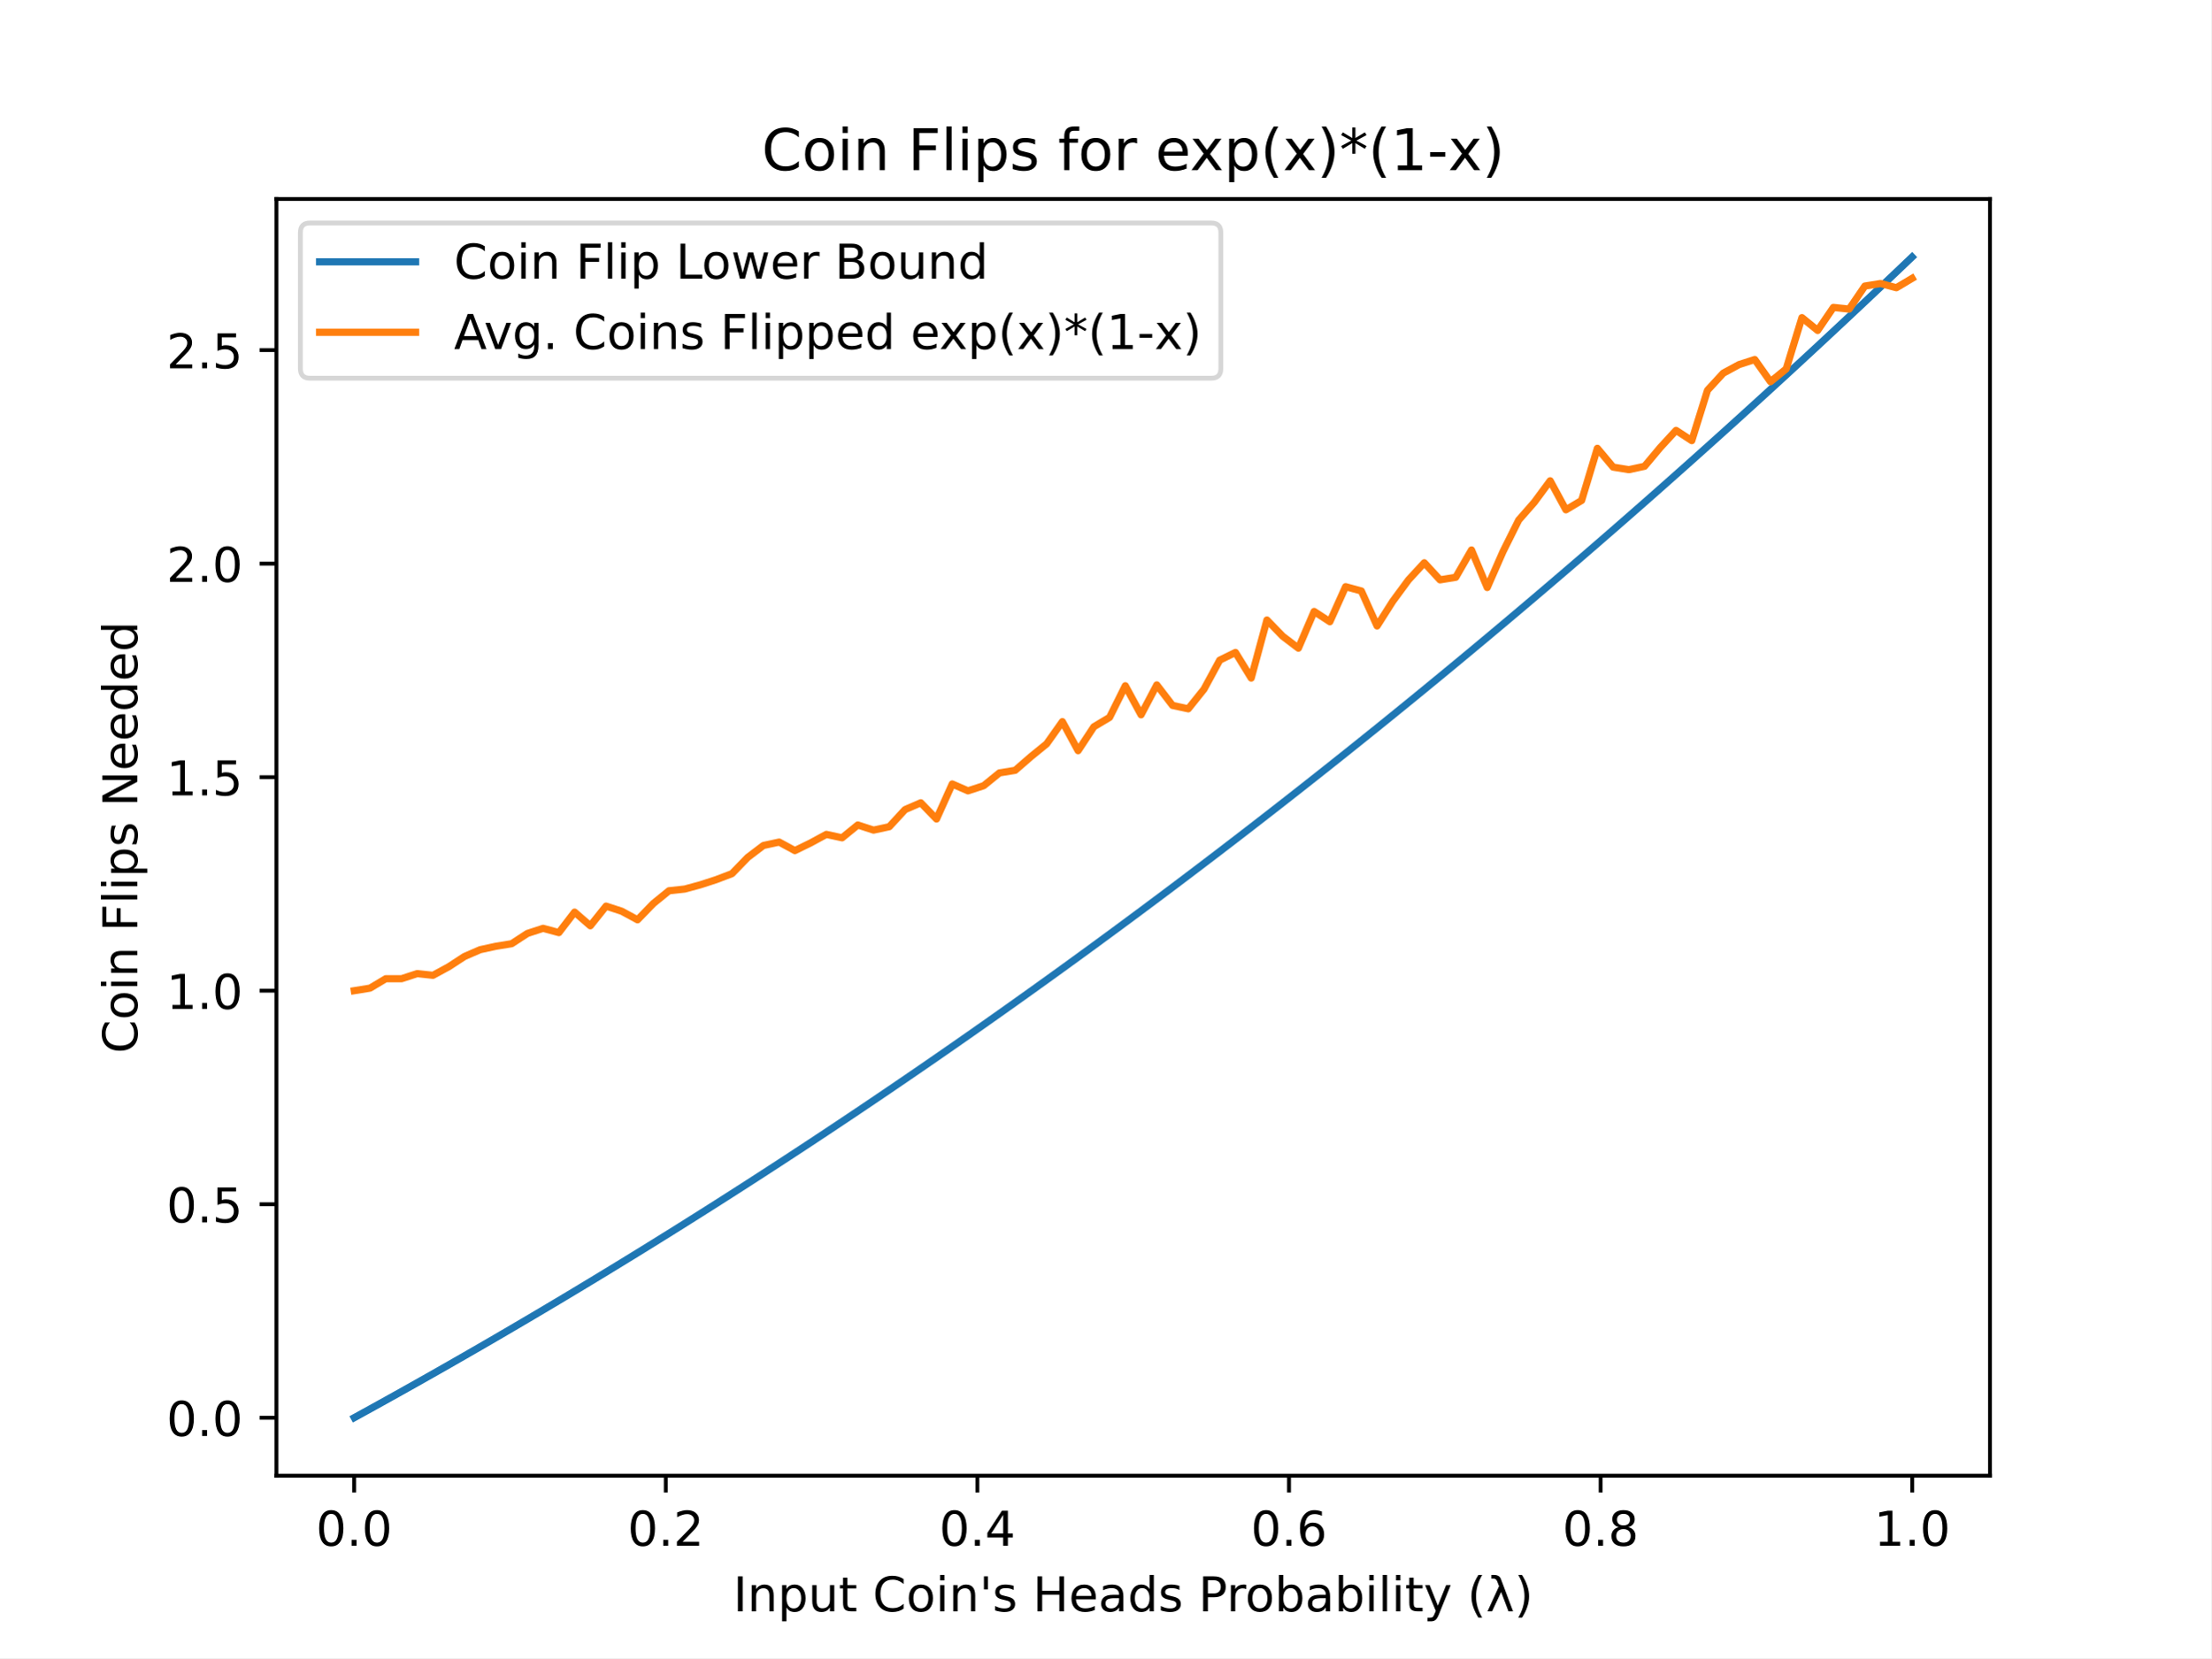
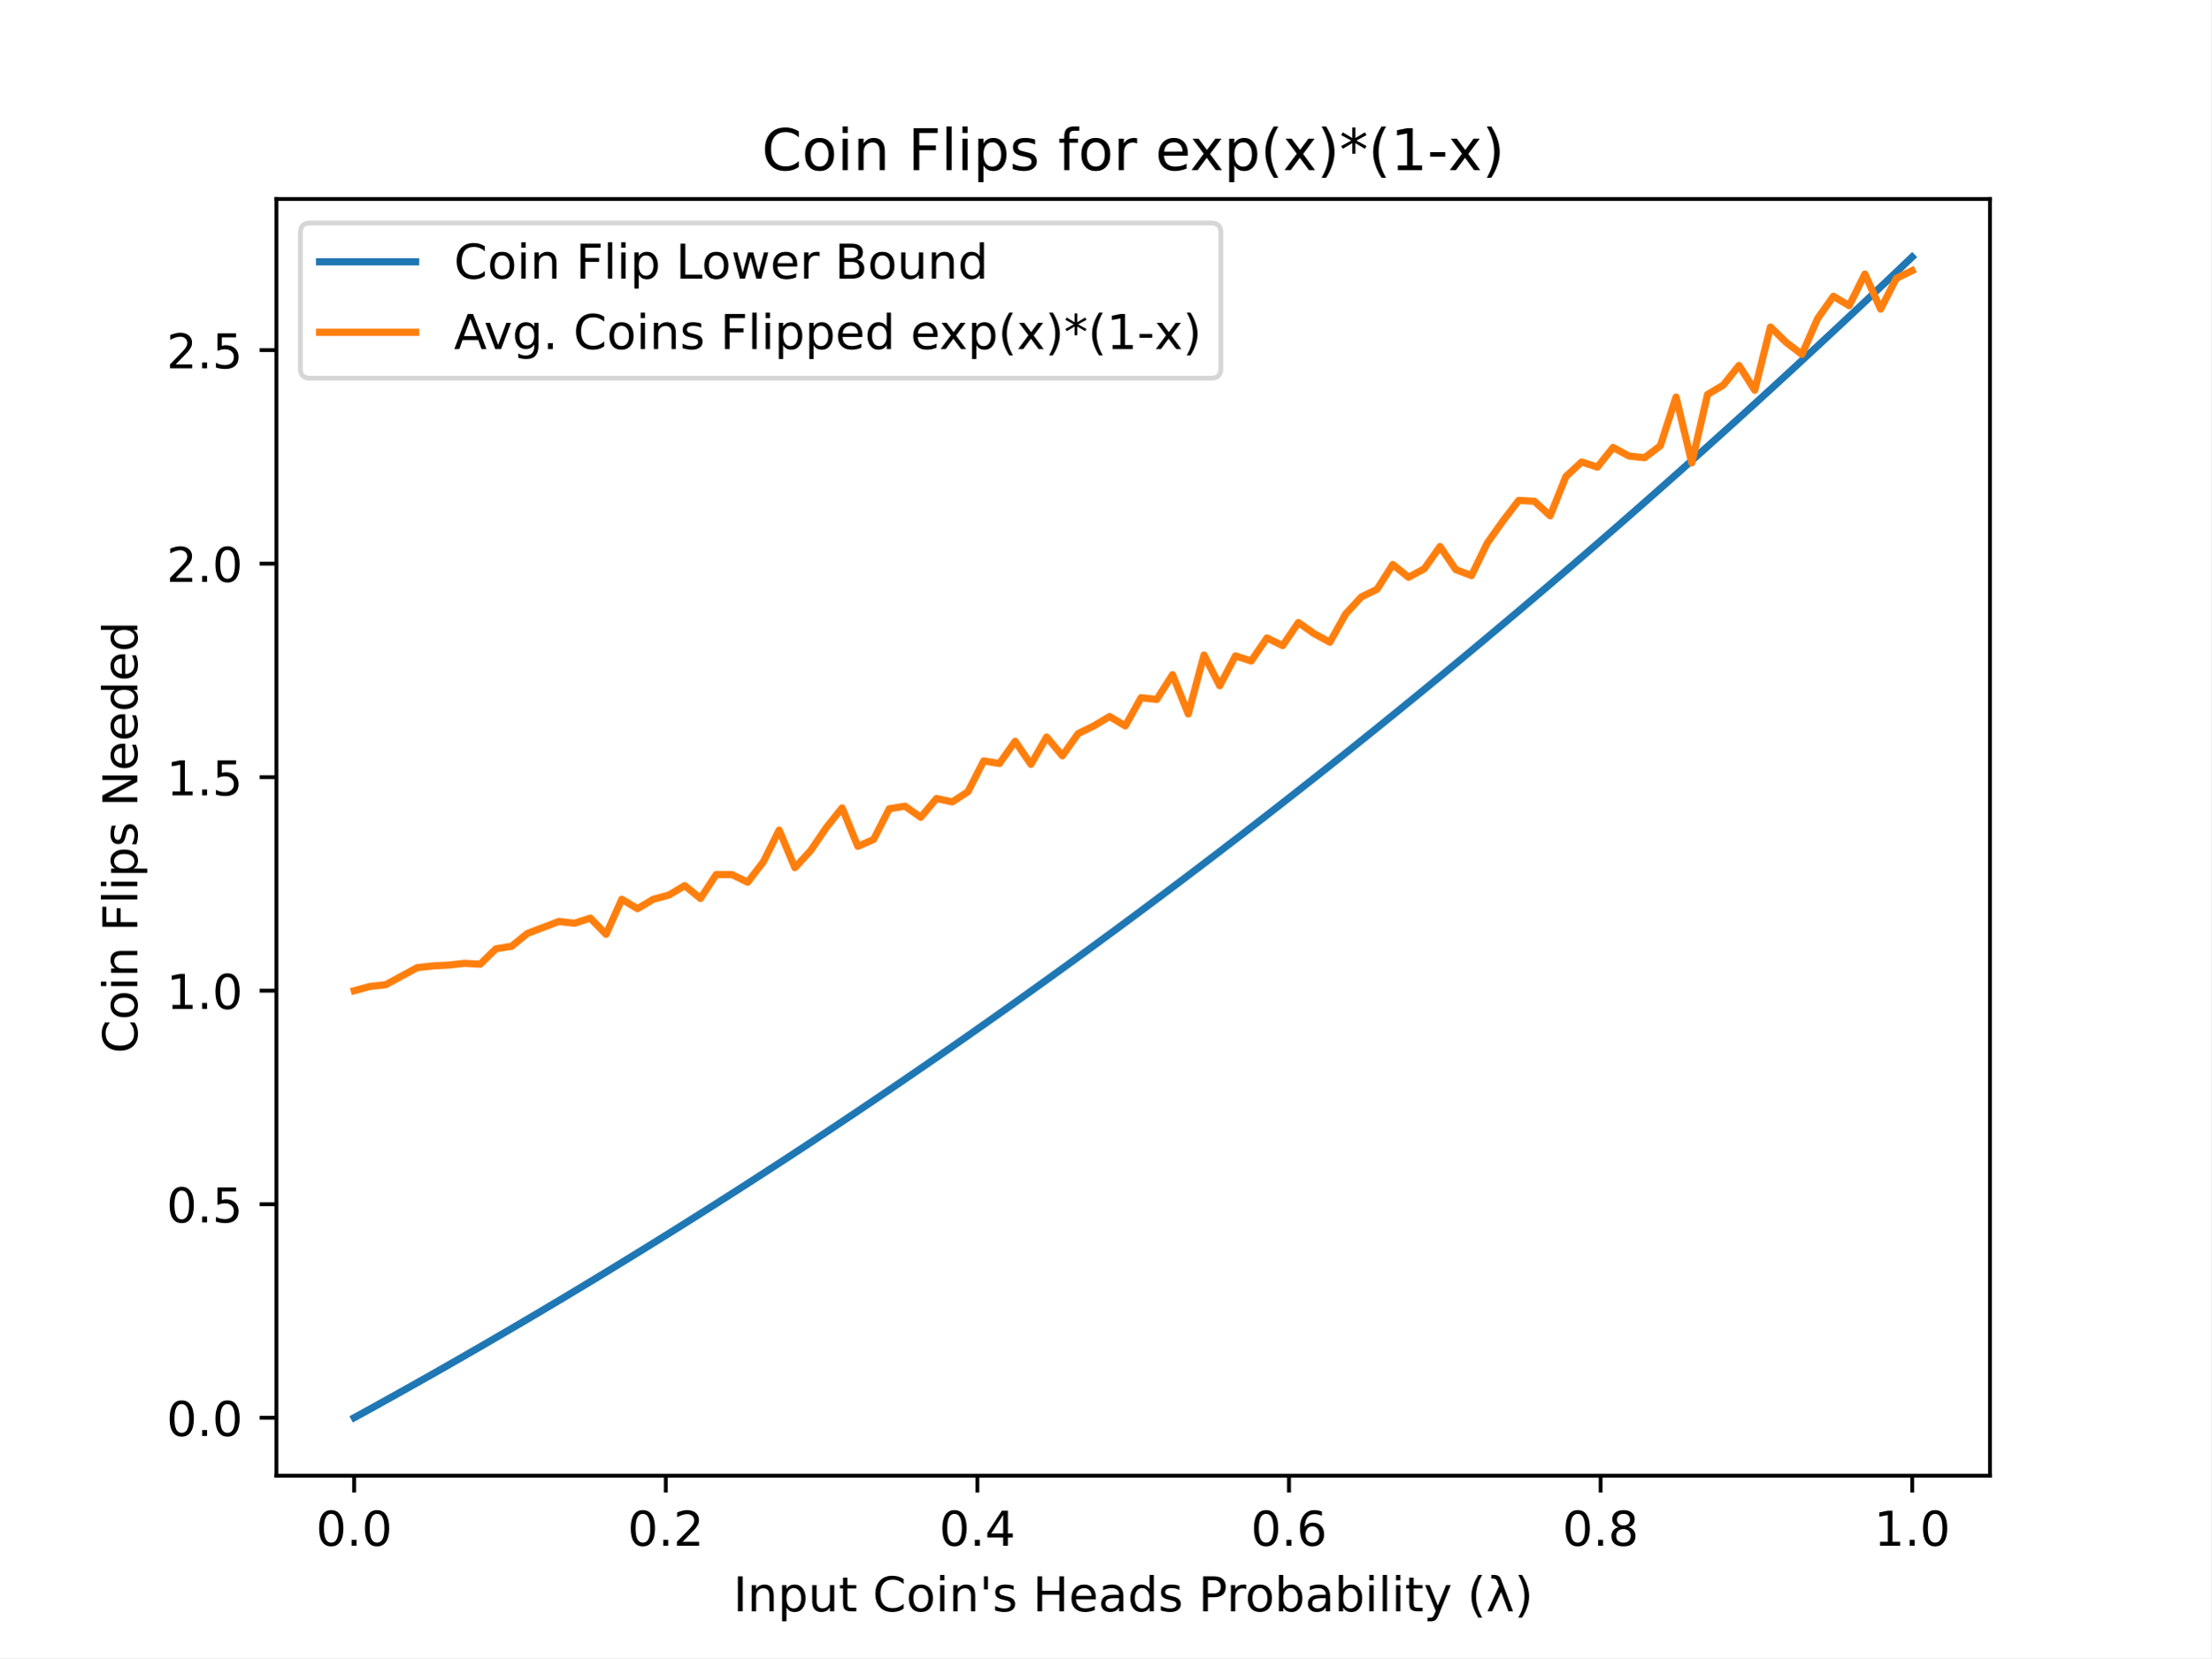
<svg xmlns="http://www.w3.org/2000/svg" xmlns:xlink="http://www.w3.org/1999/xlink" height="345.6pt" version="1.1" viewBox="0 0 460.8 345.6" width="460.8pt">
  <defs>
    <style type="text/css">
*{stroke-linecap:butt;stroke-linejoin:round;}
  </style>
  </defs>
  <g id="figure_1">
    <g id="patch_1">
      <path d="M 0 345.6  L 460.8 345.6  L 460.8 0  L 0 0  z " style="fill:#ffffff;" />
    </g>
    <g id="axes_1">
      <g id="patch_2">
        <path d="M 57.6 307.584  L 414.72 307.584  L 414.72 41.472  L 57.6 41.472  z " style="fill:#ffffff;" />
      </g>
      <g id="matplotlib.axis_1">
        <g id="xtick_1">
          <g id="line2d_1">
            <defs>
-               <path d="M 0 0  L 0 3.5  " id="m2bb5516ec1" style="stroke:#000000;stroke-width:0.8;" />
+               <path d="M 0 0  L 0 3.5  " id="m32b26e0971" style="stroke:#000000;stroke-width:0.8;" />
            </defs>
            <g>
-               <use style="stroke:#000000;stroke-width:0.8;" x="73.8" xlink:href="#m2bb5516ec1" y="307.584" />
+               <use style="stroke:#000000;stroke-width:0.8;" x="73.8" xlink:href="#m32b26e0971" y="307.584" />
            </g>
          </g>
          <g id="text_1">
            <text style="font-family:DejaVu Sans;font-size:10px;font-style:normal;font-weight:normal;text-anchor:middle;" transform="rotate(-0, 73.80026, 322.1824)" x="73.8" y="322.182">0.0</text>
          </g>
        </g>
        <g id="xtick_2">
          <g id="line2d_2">
            <g>
-               <use style="stroke:#000000;stroke-width:0.8;" x="138.744" xlink:href="#m2bb5516ec1" y="307.584" />
+               <use style="stroke:#000000;stroke-width:0.8;" x="138.744" xlink:href="#m32b26e0971" y="307.584" />
            </g>
          </g>
          <g id="text_2">
            <text style="font-family:DejaVu Sans;font-size:10px;font-style:normal;font-weight:normal;text-anchor:middle;" transform="rotate(-0, 138.7442, 322.1824)" x="138.744" y="322.182">0.2</text>
          </g>
        </g>
        <g id="xtick_3">
          <g id="line2d_3">
            <g>
-               <use style="stroke:#000000;stroke-width:0.8;" x="203.688" xlink:href="#m2bb5516ec1" y="307.584" />
+               <use style="stroke:#000000;stroke-width:0.8;" x="203.688" xlink:href="#m32b26e0971" y="307.584" />
            </g>
          </g>
          <g id="text_3">
            <text style="font-family:DejaVu Sans;font-size:10px;font-style:normal;font-weight:normal;text-anchor:middle;" transform="rotate(-0, 203.6881, 322.1824)" x="203.688" y="322.182">0.4</text>
          </g>
        </g>
        <g id="xtick_4">
          <g id="line2d_4">
            <g>
-               <use style="stroke:#000000;stroke-width:0.8;" x="268.632" xlink:href="#m2bb5516ec1" y="307.584" />
+               <use style="stroke:#000000;stroke-width:0.8;" x="268.632" xlink:href="#m32b26e0971" y="307.584" />
            </g>
          </g>
          <g id="text_4">
            <text style="font-family:DejaVu Sans;font-size:10px;font-style:normal;font-weight:normal;text-anchor:middle;" transform="rotate(-0, 268.6319, 322.1824)" x="268.632" y="322.182">0.6</text>
          </g>
        </g>
        <g id="xtick_5">
          <g id="line2d_5">
            <g>
-               <use style="stroke:#000000;stroke-width:0.8;" x="333.576" xlink:href="#m2bb5516ec1" y="307.584" />
+               <use style="stroke:#000000;stroke-width:0.8;" x="333.576" xlink:href="#m32b26e0971" y="307.584" />
            </g>
          </g>
          <g id="text_5">
            <text style="font-family:DejaVu Sans;font-size:10px;font-style:normal;font-weight:normal;text-anchor:middle;" transform="rotate(-0, 333.5758, 322.1824)" x="333.576" y="322.182">0.8</text>
          </g>
        </g>
        <g id="xtick_6">
          <g id="line2d_6">
            <g>
-               <use style="stroke:#000000;stroke-width:0.8;" x="398.52" xlink:href="#m2bb5516ec1" y="307.584" />
+               <use style="stroke:#000000;stroke-width:0.8;" x="398.52" xlink:href="#m32b26e0971" y="307.584" />
            </g>
          </g>
          <g id="text_6">
            <text style="font-family:DejaVu Sans;font-size:10px;font-style:normal;font-weight:normal;text-anchor:middle;" transform="rotate(-0, 398.5197, 322.1824)" x="398.52" y="322.182">1.0</text>
          </g>
        </g>
        <g id="text_7">
          <text style="font-family:DejaVu Sans;font-size:10px;font-style:normal;font-weight:normal;text-anchor:middle;" transform="rotate(-0, 236.16, 335.8606)" x="236.16" y="335.861">Input Coin's Heads Probability (λ)</text>
        </g>
      </g>
      <g id="matplotlib.axis_2">
        <g id="ytick_1">
          <g id="line2d_7">
            <defs>
-               <path d="M 0 0  L -3.5 0  " id="m28a98570f0" style="stroke:#000000;stroke-width:0.8;" />
+               <path d="M 0 0  L -3.5 0  " id="me19f264b67" style="stroke:#000000;stroke-width:0.8;" />
            </defs>
            <g>
-               <use style="stroke:#000000;stroke-width:0.8;" x="57.6" xlink:href="#m28a98570f0" y="295.506" />
+               <use style="stroke:#000000;stroke-width:0.8;" x="57.6" xlink:href="#me19f264b67" y="295.506" />
            </g>
          </g>
          <g id="text_8">
            <text style="font-family:DejaVu Sans;font-size:10px;font-style:normal;font-weight:normal;text-anchor:end;" transform="rotate(-0, 50.6, 299.305)" x="50.6" y="299.305">0.0</text>
          </g>
        </g>
        <g id="ytick_2">
          <g id="line2d_8">
            <g>
-               <use style="stroke:#000000;stroke-width:0.8;" x="57.6" xlink:href="#m28a98570f0" y="250.998" />
+               <use style="stroke:#000000;stroke-width:0.8;" x="57.6" xlink:href="#me19f264b67" y="250.998" />
            </g>
          </g>
          <g id="text_9">
            <text style="font-family:DejaVu Sans;font-size:10px;font-style:normal;font-weight:normal;text-anchor:end;" transform="rotate(-0, 50.6, 254.7973)" x="50.6" y="254.797">0.5</text>
          </g>
        </g>
        <g id="ytick_3">
          <g id="line2d_9">
            <g>
-               <use style="stroke:#000000;stroke-width:0.8;" x="57.6" xlink:href="#m28a98570f0" y="206.49" />
+               <use style="stroke:#000000;stroke-width:0.8;" x="57.6" xlink:href="#me19f264b67" y="206.49" />
            </g>
          </g>
          <g id="text_10">
            <text style="font-family:DejaVu Sans;font-size:10px;font-style:normal;font-weight:normal;text-anchor:end;" transform="rotate(-0, 50.6, 210.2897)" x="50.6" y="210.29">1.0</text>
          </g>
        </g>
        <g id="ytick_4">
          <g id="line2d_10">
            <g>
-               <use style="stroke:#000000;stroke-width:0.8;" x="57.6" xlink:href="#m28a98570f0" y="161.983" />
+               <use style="stroke:#000000;stroke-width:0.8;" x="57.6" xlink:href="#me19f264b67" y="161.983" />
            </g>
          </g>
          <g id="text_11">
            <text style="font-family:DejaVu Sans;font-size:10px;font-style:normal;font-weight:normal;text-anchor:end;" transform="rotate(-0, 50.6, 165.782)" x="50.6" y="165.782">1.5</text>
          </g>
        </g>
        <g id="ytick_5">
          <g id="line2d_11">
            <g>
-               <use style="stroke:#000000;stroke-width:0.8;" x="57.6" xlink:href="#m28a98570f0" y="117.475" />
+               <use style="stroke:#000000;stroke-width:0.8;" x="57.6" xlink:href="#me19f264b67" y="117.475" />
            </g>
          </g>
          <g id="text_12">
            <text style="font-family:DejaVu Sans;font-size:10px;font-style:normal;font-weight:normal;text-anchor:end;" transform="rotate(-0, 50.6, 121.2743)" x="50.6" y="121.274">2.0</text>
          </g>
        </g>
        <g id="ytick_6">
          <g id="line2d_12">
            <g>
-               <use style="stroke:#000000;stroke-width:0.8;" x="57.6" xlink:href="#m28a98570f0" y="72.967" />
+               <use style="stroke:#000000;stroke-width:0.8;" x="57.6" xlink:href="#me19f264b67" y="72.967" />
            </g>
          </g>
          <g id="text_13">
            <text style="font-family:DejaVu Sans;font-size:10px;font-style:normal;font-weight:normal;text-anchor:end;" transform="rotate(-0, 50.6, 76.76664)" x="50.6" y="76.767">2.5</text>
          </g>
        </g>
        <g id="text_14">
          <text style="font-family:DejaVu Sans;font-size:10px;font-style:normal;font-weight:normal;text-anchor:middle;" transform="rotate(-90, 28.61719, 174.528)" x="28.617" y="174.528">Coin Flips Needed</text>
        </g>
      </g>
      <g id="line2d_13">
-         <path clip-path="url(#pcb75a79739)" d="M 73.833 295.488  L 77.112 293.684  L 80.391 291.868  L 83.671 290.039  L 86.95 288.199  L 90.229 286.346  L 93.509 284.481  L 96.788 282.603  L 100.067 280.714  L 103.347 278.812  L 106.626 276.897  L 109.905 274.97  L 113.185 273.031  L 116.464 271.079  L 119.743 269.115  L 123.023 267.138  L 126.302 265.149  L 129.581 263.147  L 132.861 261.133  L 136.14 259.106  L 139.42 257.066  L 142.699 255.013  L 145.978 252.948  L 149.258 250.87  L 152.537 248.779  L 155.816 246.676  L 159.096 244.559  L 162.375 242.43  L 165.654 240.288  L 168.934 238.133  L 172.213 235.964  L 175.492 233.783  L 178.772 231.589  L 182.051 229.382  L 185.33 227.162  L 188.61 224.929  L 191.889 222.682  L 195.168 220.423  L 198.448 218.15  L 201.727 215.864  L 205.006 213.565  L 208.286 211.253  L 211.565 208.927  L 214.844 206.588  L 218.124 204.235  L 221.403 201.87  L 224.682 199.491  L 227.962 197.098  L 231.241 194.692  L 234.52 192.273  L 237.8 189.84  L 241.079 187.393  L 244.358 184.933  L 247.638 182.459  L 250.917 179.972  L 254.196 177.471  L 257.476 174.957  L 260.755 172.429  L 264.034 169.887  L 267.314 167.331  L 270.593 164.762  L 273.872 162.179  L 277.152 159.582  L 280.431 156.971  L 283.71 154.346  L 286.99 151.708  L 290.269 149.055  L 293.548 146.389  L 296.828 143.709  L 300.107 141.014  L 303.386 138.306  L 306.666 135.584  L 309.945 132.847  L 313.224 130.097  L 316.504 127.332  L 319.783 124.554  L 323.062 121.761  L 326.342 118.954  L 329.621 116.133  L 332.9 113.297  L 336.18 110.448  L 339.459 107.584  L 342.739 104.706  L 346.018 101.813  L 349.297 98.906  L 352.577 95.985  L 355.856 93.049  L 359.135 90.1  L 362.415 87.135  L 365.694 84.156  L 368.973 81.163  L 372.253 78.155  L 375.532 75.133  L 378.811 72.096  L 382.091 69.044  L 385.37 65.978  L 388.649 62.898  L 391.929 59.802  L 395.208 56.693  L 398.487 53.568  " style="fill:none;stroke:#1f77b4;stroke-linecap:square;stroke-width:1.5;" />
+         <path clip-path="url(#pb14c0dbf26)" d="M 73.833 295.488  L 77.112 293.684  L 80.391 291.868  L 83.671 290.039  L 86.95 288.199  L 90.229 286.346  L 93.509 284.481  L 96.788 282.603  L 100.067 280.714  L 103.347 278.812  L 106.626 276.897  L 109.905 274.97  L 113.185 273.031  L 116.464 271.079  L 119.743 269.115  L 123.023 267.138  L 126.302 265.149  L 129.581 263.147  L 132.861 261.133  L 136.14 259.106  L 139.42 257.066  L 142.699 255.013  L 145.978 252.948  L 149.258 250.87  L 152.537 248.779  L 155.816 246.676  L 159.096 244.559  L 162.375 242.43  L 165.654 240.288  L 168.934 238.133  L 172.213 235.964  L 175.492 233.783  L 178.772 231.589  L 182.051 229.382  L 185.33 227.162  L 188.61 224.929  L 191.889 222.682  L 195.168 220.423  L 198.448 218.15  L 201.727 215.864  L 205.006 213.565  L 208.286 211.253  L 211.565 208.927  L 214.844 206.588  L 218.124 204.235  L 221.403 201.87  L 224.682 199.491  L 227.962 197.098  L 231.241 194.692  L 234.52 192.273  L 237.8 189.84  L 241.079 187.393  L 244.358 184.933  L 247.638 182.459  L 250.917 179.972  L 254.196 177.471  L 257.476 174.957  L 260.755 172.429  L 264.034 169.887  L 267.314 167.331  L 270.593 164.762  L 273.872 162.179  L 277.152 159.582  L 280.431 156.971  L 283.71 154.346  L 286.99 151.708  L 290.269 149.055  L 293.548 146.389  L 296.828 143.709  L 300.107 141.014  L 303.386 138.306  L 306.666 135.584  L 309.945 132.847  L 313.224 130.097  L 316.504 127.332  L 319.783 124.554  L 323.062 121.761  L 326.342 118.954  L 329.621 116.133  L 332.9 113.297  L 336.18 110.448  L 339.459 107.584  L 342.739 104.706  L 346.018 101.813  L 349.297 98.906  L 352.577 95.985  L 355.856 93.049  L 359.135 90.1  L 362.415 87.135  L 365.694 84.156  L 368.973 81.163  L 372.253 78.155  L 375.532 75.133  L 378.811 72.096  L 382.091 69.044  L 385.37 65.978  L 388.649 62.898  L 391.929 59.802  L 395.208 56.693  L 398.487 53.568  " style="fill:none;stroke:#1f77b4;stroke-linecap:square;stroke-width:1.5;" />
      </g>
      <g id="line2d_14">
-         <path clip-path="url(#pcb75a79739)" d="M 73.833 206.49  L 77.112 205.956  L 80.391 203.998  L 83.671 203.998  L 86.95 202.93  L 90.229 203.286  L 93.509 201.506  L 96.788 199.369  L 100.067 197.945  L 103.347 197.233  L 106.626 196.699  L 109.905 194.562  L 113.185 193.494  L 116.464 194.384  L 119.743 190.112  L 123.023 192.96  L 126.302 188.865  L 129.581 189.934  L 132.861 191.714  L 136.14 188.331  L 139.42 185.661  L 142.699 185.305  L 145.978 184.415  L 149.258 183.346  L 152.537 182.1  L 155.816 178.718  L 159.096 176.225  L 162.375 175.513  L 165.654 177.293  L 168.934 175.691  L 172.213 173.911  L 175.492 174.623  L 178.772 171.952  L 182.051 173.021  L 185.33 172.309  L 188.61 168.748  L 191.889 167.324  L 195.168 170.706  L 198.448 163.407  L 201.727 164.831  L 205.006 163.763  L 208.286 161.093  L 211.565 160.559  L 214.844 157.71  L 218.124 155.04  L 221.403 150.411  L 224.682 156.464  L 227.962 151.479  L 231.241 149.521  L 234.52 142.933  L 237.8 148.987  L 241.079 142.755  L 244.358 147.028  L 247.638 147.74  L 250.917 143.646  L 254.196 137.593  L 257.476 135.99  L 260.755 141.331  L 264.034 129.225  L 267.314 132.608  L 270.593 135.1  L 273.872 127.445  L 277.152 129.581  L 280.431 122.282  L 283.71 123.172  L 286.99 130.471  L 290.269 125.308  L 293.548 120.858  L 296.828 117.297  L 300.107 120.858  L 303.386 120.324  L 306.666 114.627  L 309.945 122.46  L 313.224 114.983  L 316.504 108.396  L 319.783 104.657  L 323.062 100.206  L 326.342 106.259  L 329.621 104.301  L 332.9 93.441  L 336.18 97.358  L 339.459 97.892  L 342.739 97.18  L 346.018 93.263  L 349.297 89.702  L 352.577 91.839  L 355.856 81.335  L 359.135 77.774  L 362.415 75.994  L 365.694 74.926  L 368.973 79.555  L 372.253 76.884  L 375.532 66.202  L 378.811 68.873  L 382.091 64.066  L 385.37 64.422  L 388.649 59.615  L 391.929 59.081  L 395.208 59.971  L 398.487 58.013  " style="fill:none;stroke:#ff7f0e;stroke-linecap:square;stroke-width:1.5;" />
+         <path clip-path="url(#pb14c0dbf26)" d="M 73.833 206.49  L 77.112 205.6  L 80.391 205.244  L 83.671 203.464  L 86.95 201.684  L 90.229 201.328  L 93.509 201.15  L 96.788 200.793  L 100.067 200.971  L 103.347 197.767  L 106.626 197.233  L 109.905 194.562  L 113.185 193.316  L 116.464 192.07  L 119.743 192.426  L 123.023 191.358  L 126.302 194.74  L 129.581 187.441  L 132.861 189.4  L 136.14 187.441  L 139.42 186.551  L 142.699 184.593  L 145.978 187.263  L 149.258 182.278  L 152.537 182.278  L 155.816 183.881  L 159.096 179.608  L 162.375 173.021  L 165.654 180.854  L 168.934 177.293  L 172.213 172.487  L 175.492 168.392  L 178.772 176.403  L 182.051 174.979  L 185.33 168.57  L 188.61 168.036  L 191.889 170.35  L 195.168 166.434  L 198.448 167.146  L 201.727 165.009  L 205.006 158.6  L 208.286 159.134  L 211.565 154.505  L 214.844 159.312  L 218.124 153.615  L 221.403 157.532  L 224.682 152.903  L 227.962 151.301  L 231.241 149.343  L 234.52 151.301  L 237.8 145.426  L 241.079 145.782  L 244.358 140.619  L 247.638 148.809  L 250.917 136.524  L 254.196 142.933  L 257.476 136.702  L 260.755 137.771  L 264.034 132.964  L 267.314 134.566  L 270.593 129.759  L 273.872 132.074  L 277.152 133.854  L 280.431 127.979  L 283.71 124.418  L 286.99 122.816  L 290.269 117.653  L 293.548 120.324  L 296.828 118.543  L 300.107 113.914  L 303.386 118.721  L 306.666 119.968  L 309.945 113.202  L 313.224 108.574  L 316.504 104.301  L 319.783 104.479  L 323.062 107.505  L 326.342 99.316  L 329.621 96.289  L 332.9 97.358  L 336.18 93.263  L 339.459 95.043  L 342.739 95.399  L 346.018 92.907  L 349.297 82.759  L 352.577 96.467  L 355.856 82.225  L 359.135 80.267  L 362.415 76.172  L 365.694 81.335  L 368.973 68.161  L 372.253 71.365  L 375.532 73.858  L 378.811 66.38  L 382.091 61.751  L 385.37 63.71  L 388.649 57.123  L 391.929 64.422  L 395.208 58.013  L 398.487 56.411  " style="fill:none;stroke:#ff7f0e;stroke-linecap:square;stroke-width:1.5;" />
      </g>
      <g id="patch_3">
        <path d="M 57.6 307.584  L 57.6 41.472  " style="fill:none;stroke:#000000;stroke-linecap:square;stroke-linejoin:miter;stroke-width:0.8;" />
      </g>
      <g id="patch_4">
        <path d="M 414.72 307.584  L 414.72 41.472  " style="fill:none;stroke:#000000;stroke-linecap:square;stroke-linejoin:miter;stroke-width:0.8;" />
      </g>
      <g id="patch_5">
        <path d="M 57.6 307.584  L 414.72 307.584  " style="fill:none;stroke:#000000;stroke-linecap:square;stroke-linejoin:miter;stroke-width:0.8;" />
      </g>
      <g id="patch_6">
        <path d="M 57.6 41.472  L 414.72 41.472  " style="fill:none;stroke:#000000;stroke-linecap:square;stroke-linejoin:miter;stroke-width:0.8;" />
      </g>
      <g id="text_15">
        <text style="font-family:DejaVu Sans;font-size:12px;font-style:normal;font-weight:normal;text-anchor:middle;" transform="rotate(-0, 236.16, 35.472)" x="236.16" y="35.472">Coin Flips for exp(x)*(1-x)</text>
      </g>
      <g id="legend_1">
        <g id="patch_7">
          <path d="M 64.6 78.828  L 252.425 78.828  Q 254.425 78.828 254.425 76.828  L 254.425 48.472  Q 254.425 46.472 252.425 46.472  L 64.6 46.472  Q 62.6 46.472 62.6 48.472  L 62.6 76.828  Q 62.6 78.828 64.6 78.828  z " style="fill:#ffffff;opacity:0.8;stroke:#cccccc;stroke-linejoin:miter;" />
        </g>
        <g id="line2d_15">
          <path d="M 66.6 54.57  L 86.6 54.57  " style="fill:none;stroke:#1f77b4;stroke-linecap:square;stroke-width:1.5;" />
        </g>
        <g id="line2d_16" />
        <g id="text_16">
          <text style="font-family:DejaVu Sans;font-size:10px;font-style:normal;font-weight:normal;text-anchor:start;" transform="rotate(-0, 94.6, 58.07044)" x="94.6" y="58.07">Coin Flip Lower Bound</text>
        </g>
        <g id="line2d_17">
          <path d="M 66.6 69.249  L 86.6 69.249  " style="fill:none;stroke:#ff7f0e;stroke-linecap:square;stroke-width:1.5;" />
        </g>
        <g id="line2d_18" />
        <g id="text_17">
          <text style="font-family:DejaVu Sans;font-size:10px;font-style:normal;font-weight:normal;text-anchor:start;" transform="rotate(-0, 94.6, 72.74856)" x="94.6" y="72.749">Avg. Coins Flipped exp(x)*(1-x)</text>
        </g>
      </g>
    </g>
  </g>
  <defs>
-     <clipPath id="pcb75a79739">
+     <clipPath id="pb14c0dbf26">
      <rect height="266.112" width="357.12" x="57.6" y="41.472" />
    </clipPath>
  </defs>
</svg>
